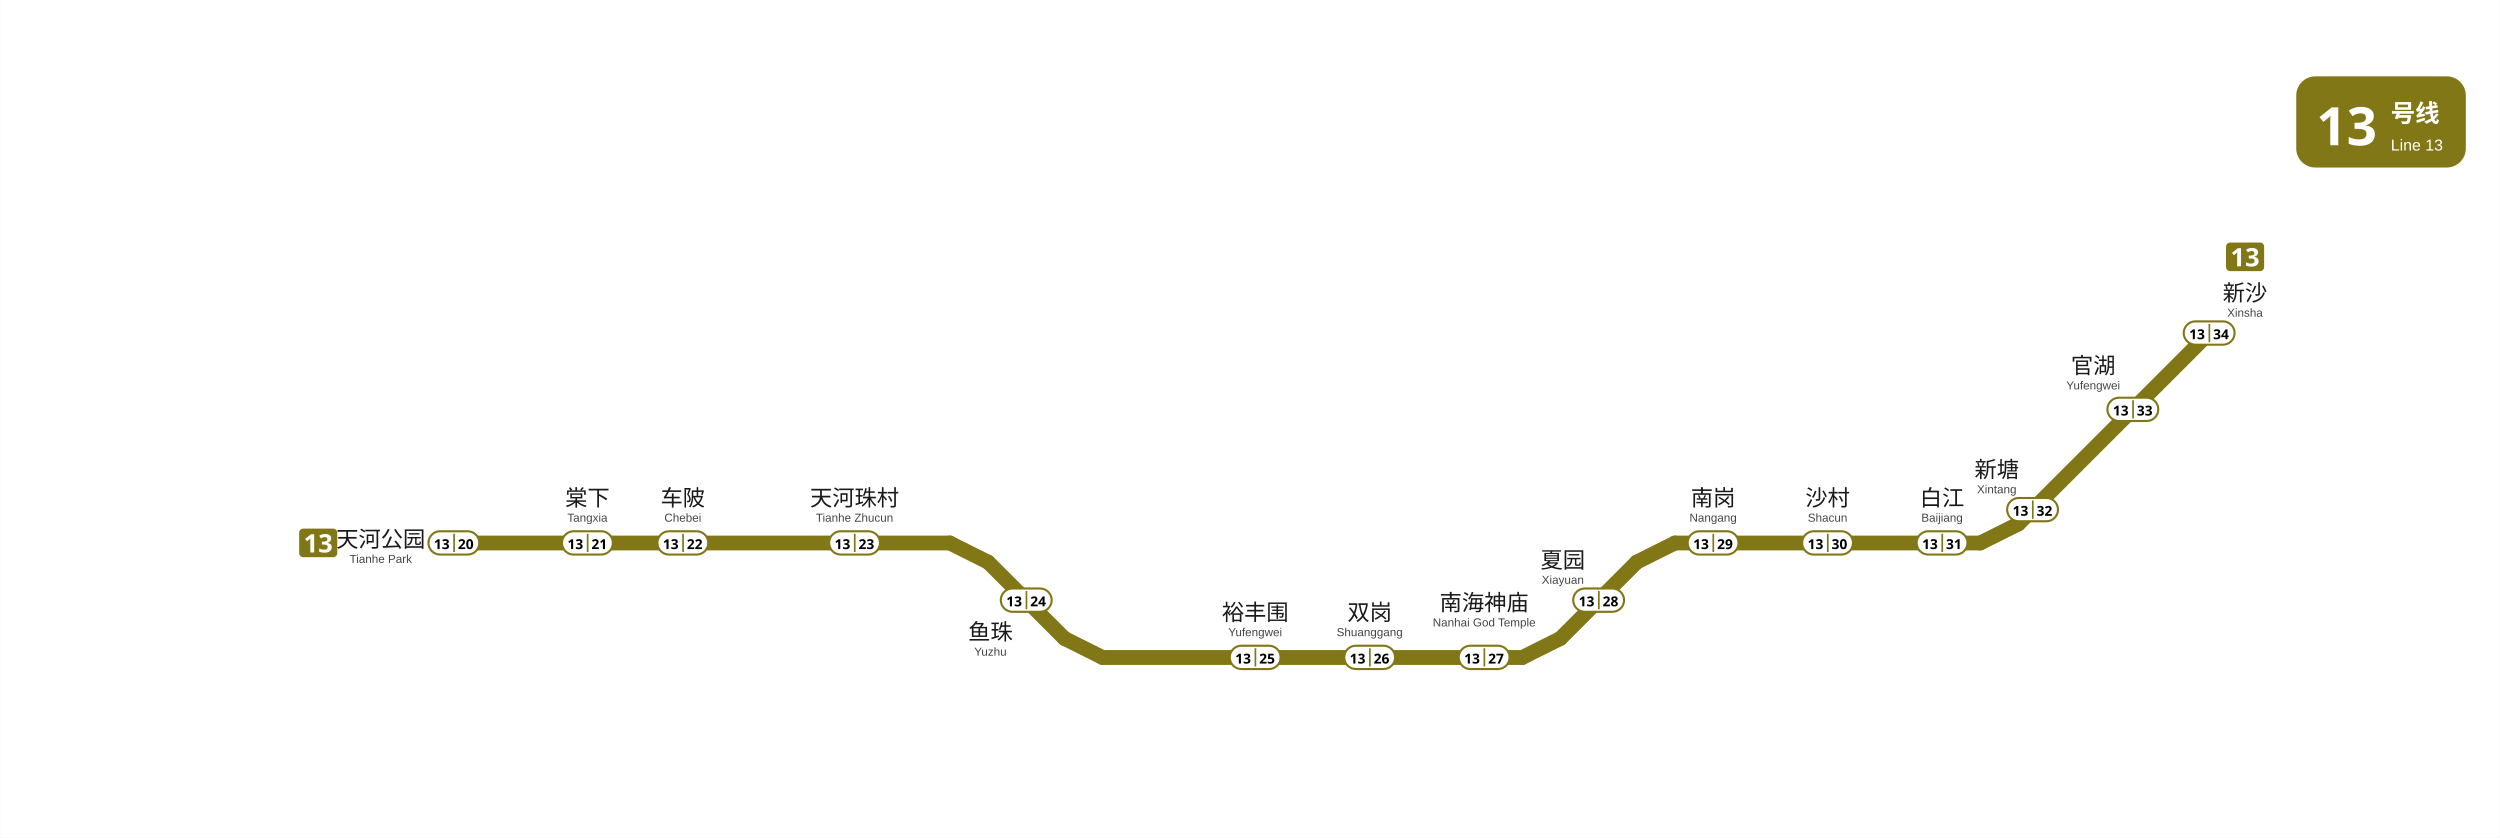
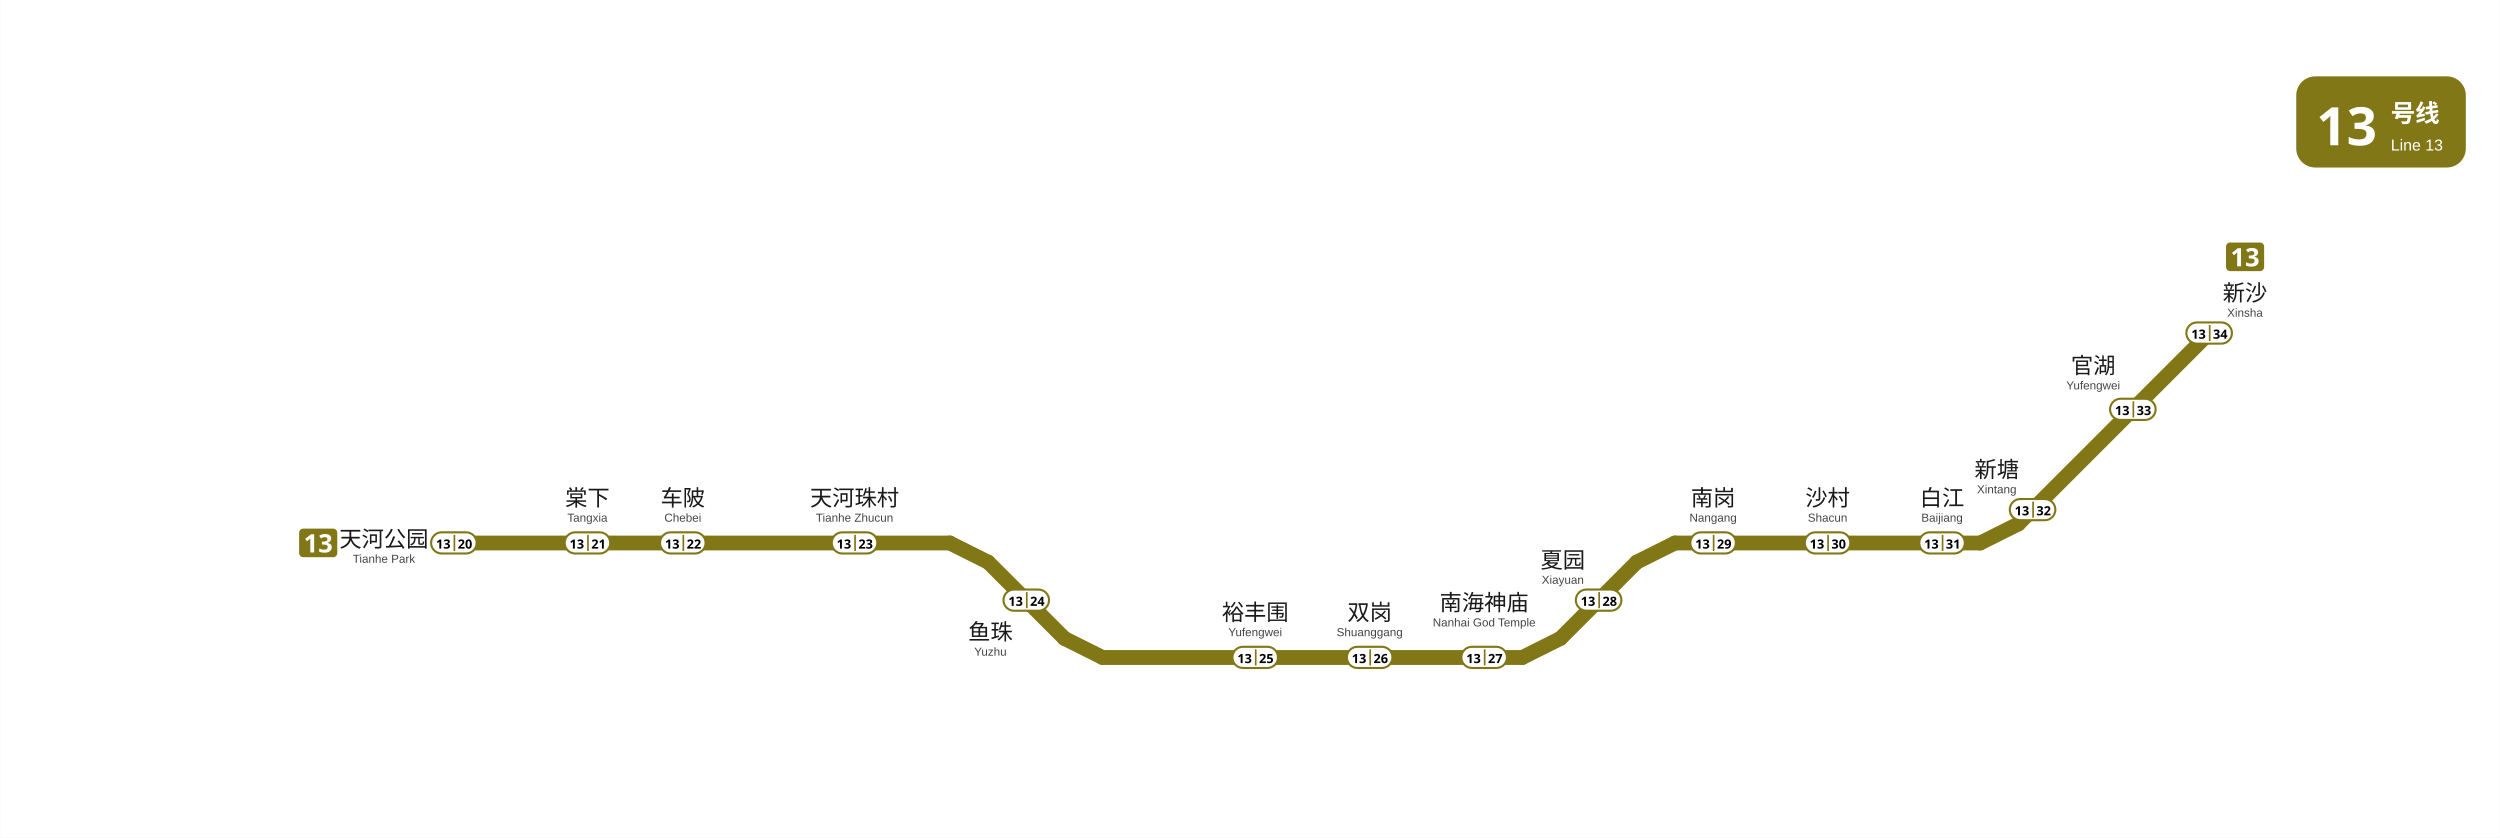
<svg xmlns="http://www.w3.org/2000/svg" viewBox="1662.5 754.1 1179.1 395.1" data-pins="南岗,南海神庙,双岗,夏园,天河公园,天河珠村,官湖,新塘,新沙,棠下,沙村,白江,裕丰围,车陂,鱼珠" width="1179" height="395">
  <rect x="1662.505" y="754.117" width="1179.078" height="395.133" fill="#ffffff" />
  <g id="走廊">
    <line x1="2596.50" y1="1010.25" x2="2452.50" y2="1010.25" style="fill:none;stroke:#827717;stroke-width:7;stroke-linecap:round" />
    <line x1="2380.50" y1="1064.25" x2="2182.50" y2="1064.25" style="fill:none;stroke:#827717;stroke-width:7;stroke-linecap:round" />
    <line x1="2164.50" y1="1055.25" x2="2128.50" y2="1019.25" style="fill:none;stroke:#827717;stroke-width:7;stroke-linecap:round" />
    <line x1="2434.50" y1="1019.25" x2="2398.50" y2="1055.25" style="fill:none;stroke:#827717;stroke-width:7;stroke-linecap:round" />
    <line x1="2704.50" y1="911.25" x2="2614.50" y2="1001.25" style="fill:none;stroke:#827717;stroke-width:7;stroke-linecap:round" />
    <line x1="2110.50" y1="1010.25" x2="1876.50" y2="1010.25" style="fill:none;stroke:#827717;stroke-width:7;stroke-linecap:round" />
    <line x1="2182.50" y1="1064.25" x2="2164.50" y2="1055.25" style="fill:none;stroke:#827717;stroke-width:7;stroke-linecap:round" />
    <line x1="2380.50" y1="1064.25" x2="2398.50" y2="1055.25" style="fill:none;stroke:#827717;stroke-width:7;stroke-linecap:round" />
    <line x1="2452.50" y1="1010.25" x2="2434.50" y2="1019.25" style="fill:none;stroke:#827717;stroke-width:7;stroke-linecap:round" />
    <line x1="2596.50" y1="1010.25" x2="2614.50" y2="1001.25" style="fill:none;stroke:#827717;stroke-width:7;stroke-linecap:round" />
    <line x1="2110.43" y1="1010.25" x2="2128.43" y2="1019.25" style="fill:none;stroke:#827717;stroke-width:7;stroke-linecap:round" />
  </g>
  <g id="线路徽标">
    <g data-badge="header" transform="translate(2745.58 790.117)" data-ink="#FFFFFF" data-box="2745.6,790.1,2825.6,833.1" data-chip="2745.6,790.1,2825.6,833.1">
      <rect x="0" y="0" width="80.0" height="43.0" rx="9.0" fill="#827717" />
      <text x="9.5" y="32.5" font-family="'Microsoft YaHei', sans-serif" font-size="25" font-weight="bold" fill="#FFFFFF">13</text>
      <text x="44.6" y="21.5" font-family="'Microsoft YaHei', sans-serif" font-size="11.5" font-weight="600" fill="#FFFFFF">号线</text>
      <text x="44.6" y="35.0" font-family="Arial, sans-serif" font-size="7.5" fill="#FFFFFF">Line 13</text>
    </g>
    <g data-badge="chip" transform="translate(1803.51 1003.46)" data-box="1803.5,1003.5,1821.5,1016.9">
      <path d="M16.04 13.49h-14.09c-1.07 0 -1.95 -0.88 -1.95 -1.95v-9.59c0 -1.07 0.88 -1.95 1.95 -1.95h14.09c1.07 0 1.95 0.88 1.95 1.95v9.59C17.99 12.61 17.11 13.49 16.04 13.49z" fill="#827717" />
      <path d="M7.08 11.24h-1.81v-4.96c0 -0.2 0 -0.47 0.01 -0.81c0.01 -0.34 0.02 -0.64 0.04 -0.89c-0.04 0.05 -0.13 0.13 -0.26 0.26c-0.13 0.12 -0.25 0.23 -0.37 0.33l-0.98 0.79l-0.88 -1.09l2.76 -2.2h1.49V11.24z" fill="#FFFFFF" />
      <path d="M15.12 4.59c0 0.59 -0.18 1.06 -0.53 1.42c-0.36 0.35 -0.79 0.59 -1.31 0.72v0.04c0.68 0.09 1.2 0.3 1.56 0.64c0.36 0.34 0.54 0.78 0.54 1.34c0 0.5 -0.12 0.94 -0.37 1.34c-0.24 0.4 -0.62 0.71 -1.13 0.94c-0.51 0.23 -1.16 0.34 -1.96 0.34c-0.93 0 -1.75 -0.16 -2.47 -0.47v-1.54c0.37 0.18 0.75 0.32 1.15 0.42s0.78 0.14 1.13 0.14c0.65 0 1.1 -0.11 1.36 -0.34c0.26 -0.22 0.39 -0.54 0.39 -0.95c0 -0.23 -0.06 -0.43 -0.18 -0.6s-0.33 -0.29 -0.63 -0.38c-0.3 -0.08 -0.72 -0.13 -1.25 -0.13h-0.65v-1.39h0.66c0.53 0 0.93 -0.05 1.21 -0.15c0.28 -0.1 0.46 -0.24 0.56 -0.41s0.15 -0.37 0.15 -0.59c0 -0.3 -0.09 -0.54 -0.28 -0.71c-0.19 -0.17 -0.5 -0.26 -0.94 -0.26c-0.41 0 -0.76 0.07 -1.07 0.22c-0.3 0.14 -0.56 0.28 -0.76 0.41l-0.84 -1.25c0.34 -0.24 0.73 -0.44 1.18 -0.6s0.99 -0.24 1.61 -0.24c0.88 0 1.58 0.18 2.09 0.53C14.86 3.44 15.12 3.94 15.12 4.59z" fill="#FFFFFF" />
    </g>
    <g data-badge="chip" transform="translate(2712.45 868.509)" data-box="2712.4,868.5,2730.4,882.0">
      <path d="M16.04 13.49h-14.09c-1.07 0 -1.95 -0.88 -1.95 -1.95v-9.59c0 -1.07 0.88 -1.95 1.95 -1.95h14.09c1.07 0 1.95 0.88 1.95 1.95v9.59C17.99 12.61 17.11 13.49 16.04 13.49z" fill="#827717" />
      <path d="M7.08 11.24h-1.81v-4.96c0 -0.2 0 -0.47 0.01 -0.81c0.01 -0.34 0.02 -0.64 0.04 -0.89c-0.04 0.05 -0.13 0.13 -0.26 0.26c-0.13 0.12 -0.25 0.23 -0.37 0.33l-0.98 0.79l-0.88 -1.09l2.76 -2.2h1.49V11.24z" fill="#FFFFFF" />
      <path d="M15.12 4.59c0 0.59 -0.18 1.06 -0.53 1.42c-0.36 0.35 -0.79 0.59 -1.31 0.72v0.04c0.68 0.09 1.2 0.3 1.56 0.64c0.36 0.34 0.54 0.78 0.54 1.34c0 0.5 -0.12 0.94 -0.37 1.34c-0.24 0.4 -0.62 0.71 -1.13 0.94c-0.51 0.23 -1.16 0.34 -1.96 0.34c-0.93 0 -1.75 -0.16 -2.47 -0.47v-1.54c0.37 0.18 0.75 0.32 1.15 0.42s0.78 0.14 1.13 0.14c0.65 0 1.1 -0.11 1.36 -0.34c0.26 -0.22 0.39 -0.54 0.39 -0.95c0 -0.23 -0.06 -0.43 -0.18 -0.6s-0.33 -0.29 -0.63 -0.38c-0.3 -0.08 -0.72 -0.13 -1.25 -0.13h-0.65v-1.39h0.66c0.53 0 0.93 -0.05 1.21 -0.15c0.28 -0.1 0.46 -0.24 0.56 -0.41s0.15 -0.37 0.15 -0.59c0 -0.3 -0.09 -0.54 -0.28 -0.71c-0.19 -0.17 -0.5 -0.26 -0.94 -0.26c-0.41 0 -0.76 0.07 -1.07 0.22c-0.3 0.14 -0.56 0.28 -0.76 0.41l-0.84 -1.25c0.34 -0.24 0.73 -0.44 1.18 -0.6s0.99 -0.24 1.61 -0.24c0.88 0 1.58 0.18 2.09 0.53C14.86 3.44 15.12 3.94 15.12 4.59z" fill="#FFFFFF" />
    </g>
  </g>
  <g id="站名标注" font-family="'Microsoft YaHei', 'PingFang SC', sans-serif">
-     <text x="1842.00" y="1012.14" text-anchor="middle" font-size="10.5" font-weight="500" fill="#1a1a1a">天河公园</text>
-     <text x="1842.00" y="1019.64" text-anchor="middle" font-size="5.5" font-family="Arial, sans-serif" fill="#444444">Tianhe Park</text>
+     <text x="1843.50" y="1012.08" text-anchor="middle" font-size="10.5" font-weight="500" fill="#1a1a1a">天河公园</text>
+     <text x="1843.50" y="1019.58" text-anchor="middle" font-size="5.5" font-family="Arial, sans-serif" fill="#444444">Tianhe Park</text>
    <text x="1939.50" y="992.70" text-anchor="middle" font-size="10.5" font-weight="500" fill="#1a1a1a">棠下</text>
    <text x="1939.50" y="1000.20" text-anchor="middle" font-size="5.5" font-family="Arial, sans-serif" fill="#444444">Tangxia</text>
    <text x="1984.50" y="992.70" text-anchor="middle" font-size="10.5" font-weight="500" fill="#1a1a1a">车陂</text>
    <text x="1984.50" y="1000.20" text-anchor="middle" font-size="5.5" font-family="Arial, sans-serif" fill="#444444">Chebei</text>
    <text x="2065.50" y="992.70" text-anchor="middle" font-size="10.5" font-weight="500" fill="#1a1a1a">天河珠村</text>
    <text x="2065.50" y="1000.20" text-anchor="middle" font-size="5.5" font-family="Arial, sans-serif" fill="#444444">Tianhe Zhucun</text>
    <text x="2129.60" y="1055.90" text-anchor="middle" font-size="10.5" font-weight="500" fill="#1a1a1a">鱼珠</text>
    <text x="2129.60" y="1063.40" text-anchor="middle" font-size="5.5" font-family="Arial, sans-serif" fill="#444444">Yuzhu</text>
    <text x="2254.50" y="1046.70" text-anchor="middle" font-size="10.5" font-weight="500" fill="#1a1a1a">裕丰围</text>
    <text x="2254.50" y="1054.20" text-anchor="middle" font-size="5.5" font-family="Arial, sans-serif" fill="#444444">Yufengwei</text>
    <text x="2308.50" y="1046.70" text-anchor="middle" font-size="10.5" font-weight="500" fill="#1a1a1a">双岗</text>
    <text x="2308.50" y="1054.20" text-anchor="middle" font-size="5.5" font-family="Arial, sans-serif" fill="#444444">Shuanggang</text>
    <text x="2362.50" y="1042.10" text-anchor="middle" font-size="10.5" font-weight="500" fill="#1a1a1a">南海神庙</text>
    <text x="2362.50" y="1049.60" text-anchor="middle" font-size="5.5" font-family="Arial, sans-serif" fill="#444444">Nanhai God Temple</text>
    <text x="2399.60" y="1022.00" text-anchor="middle" font-size="10.5" font-weight="500" fill="#1a1a1a">夏园</text>
    <text x="2399.60" y="1029.50" text-anchor="middle" font-size="5.5" font-family="Arial, sans-serif" fill="#444444">Xiayuan</text>
    <text x="2470.50" y="992.70" text-anchor="middle" font-size="10.5" font-weight="500" fill="#1a1a1a">南岗</text>
    <text x="2470.50" y="1000.20" text-anchor="middle" font-size="5.5" font-family="Arial, sans-serif" fill="#444444">Nangang</text>
    <text x="2524.50" y="992.70" text-anchor="middle" font-size="10.5" font-weight="500" fill="#1a1a1a">沙村</text>
    <text x="2524.50" y="1000.20" text-anchor="middle" font-size="5.5" font-family="Arial, sans-serif" fill="#444444">Shacun</text>
    <text x="2578.50" y="992.70" text-anchor="middle" font-size="10.5" font-weight="500" fill="#1a1a1a">白江</text>
    <text x="2578.50" y="1000.20" text-anchor="middle" font-size="5.5" font-family="Arial, sans-serif" fill="#444444">Baijiang</text>
    <text x="2649.80" y="930.30" text-anchor="middle" font-size="10.5" font-weight="500" fill="#1a1a1a">官湖</text>
    <text x="2649.80" y="937.80" text-anchor="middle" font-size="5.5" font-family="Arial, sans-serif" fill="#444444">Yufengwei</text>
    <text x="2721.40" y="896.00" text-anchor="middle" font-size="10.5" font-weight="500" fill="#1a1a1a">新沙</text>
    <text x="2721.40" y="903.50" text-anchor="middle" font-size="5.5" font-family="Arial, sans-serif" fill="#444444">Xinsha</text>
    <text x="2604.30" y="979.30" text-anchor="middle" font-size="10.5" font-weight="500" fill="#1a1a1a">新塘</text>
    <text x="2604.30" y="986.80" text-anchor="middle" font-size="5.5" font-family="Arial, sans-serif" fill="#444444">Xintang</text>
  </g>
  <g id="编号牌" font-family="'Microsoft YaHei', 'PingFang SC', sans-serif">
-     <rect x="1864.50" y="1004.70" width="24.00" height="11.00" rx="5.50" fill="#FFFFFF" stroke="#827717" stroke-width="1.0" />
-     <line x1="1876.60" y1="1005.90" x2="1876.60" y2="1014.50" stroke="#827717" stroke-width="0.8" />
-     <text x="1870.80" y="1010.59" text-anchor="middle" dominant-baseline="central" font-size="6.5" font-weight="700" fill="#000000">13</text>
-     <text x="1882.10" y="1010.59" text-anchor="middle" dominant-baseline="central" font-size="6.5" font-weight="700" fill="#000000">20</text>
-     <rect x="1927.50" y="1004.70" width="24.00" height="11.00" rx="5.50" fill="#FFFFFF" stroke="#827717" stroke-width="1.0" />
-     <line x1="1939.60" y1="1005.90" x2="1939.60" y2="1014.50" stroke="#827717" stroke-width="0.8" />
-     <text x="1933.80" y="1010.59" text-anchor="middle" dominant-baseline="central" font-size="6.5" font-weight="700" fill="#000000">13</text>
-     <text x="1945.10" y="1010.59" text-anchor="middle" dominant-baseline="central" font-size="6.5" font-weight="700" fill="#000000">21</text>
-     <rect x="1972.50" y="1004.70" width="24.00" height="11.00" rx="5.50" fill="#FFFFFF" stroke="#827717" stroke-width="1.0" />
-     <line x1="1984.60" y1="1005.90" x2="1984.60" y2="1014.50" stroke="#827717" stroke-width="0.8" />
-     <text x="1978.80" y="1010.59" text-anchor="middle" dominant-baseline="central" font-size="6.5" font-weight="700" fill="#000000">13</text>
-     <text x="1990.10" y="1010.59" text-anchor="middle" dominant-baseline="central" font-size="6.5" font-weight="700" fill="#000000">22</text>
-     <rect x="2053.50" y="1004.70" width="24.00" height="11.00" rx="5.50" fill="#FFFFFF" stroke="#827717" stroke-width="1.0" />
-     <line x1="2065.60" y1="1005.90" x2="2065.60" y2="1014.50" stroke="#827717" stroke-width="0.8" />
-     <text x="2059.80" y="1010.59" text-anchor="middle" dominant-baseline="central" font-size="6.5" font-weight="700" fill="#000000">13</text>
-     <text x="2071.10" y="1010.59" text-anchor="middle" dominant-baseline="central" font-size="6.5" font-weight="700" fill="#000000">23</text>
-     <rect x="2134.50" y="1031.70" width="24.00" height="11.00" rx="5.50" fill="#FFFFFF" stroke="#827717" stroke-width="1.0" />
-     <line x1="2146.60" y1="1032.90" x2="2146.60" y2="1041.50" stroke="#827717" stroke-width="0.8" />
-     <text x="2140.80" y="1037.59" text-anchor="middle" dominant-baseline="central" font-size="6.5" font-weight="700" fill="#000000">13</text>
-     <text x="2152.10" y="1037.59" text-anchor="middle" dominant-baseline="central" font-size="6.5" font-weight="700" fill="#000000">24</text>
-     <rect x="2242.50" y="1058.70" width="24.00" height="11.00" rx="5.50" fill="#FFFFFF" stroke="#827717" stroke-width="1.0" />
-     <line x1="2254.60" y1="1059.90" x2="2254.60" y2="1068.50" stroke="#827717" stroke-width="0.8" />
-     <text x="2248.80" y="1064.59" text-anchor="middle" dominant-baseline="central" font-size="6.5" font-weight="700" fill="#000000">13</text>
-     <text x="2260.10" y="1064.59" text-anchor="middle" dominant-baseline="central" font-size="6.5" font-weight="700" fill="#000000">25</text>
-     <rect x="2296.50" y="1058.70" width="24.00" height="11.00" rx="5.50" fill="#FFFFFF" stroke="#827717" stroke-width="1.0" />
-     <line x1="2308.60" y1="1059.90" x2="2308.60" y2="1068.50" stroke="#827717" stroke-width="0.8" />
-     <text x="2302.80" y="1064.59" text-anchor="middle" dominant-baseline="central" font-size="6.5" font-weight="700" fill="#000000">13</text>
-     <text x="2314.10" y="1064.59" text-anchor="middle" dominant-baseline="central" font-size="6.5" font-weight="700" fill="#000000">26</text>
-     <rect x="2350.50" y="1058.70" width="24.00" height="11.00" rx="5.50" fill="#FFFFFF" stroke="#827717" stroke-width="1.0" />
-     <line x1="2362.60" y1="1059.90" x2="2362.60" y2="1068.50" stroke="#827717" stroke-width="0.8" />
-     <text x="2356.80" y="1064.59" text-anchor="middle" dominant-baseline="central" font-size="6.5" font-weight="700" fill="#000000">13</text>
-     <text x="2368.10" y="1064.59" text-anchor="middle" dominant-baseline="central" font-size="6.5" font-weight="700" fill="#000000">27</text>
-     <rect x="2404.50" y="1031.70" width="24.00" height="11.00" rx="5.50" fill="#FFFFFF" stroke="#827717" stroke-width="1.0" />
-     <line x1="2416.60" y1="1032.90" x2="2416.60" y2="1041.50" stroke="#827717" stroke-width="0.8" />
-     <text x="2410.80" y="1037.59" text-anchor="middle" dominant-baseline="central" font-size="6.5" font-weight="700" fill="#000000">13</text>
-     <text x="2422.10" y="1037.59" text-anchor="middle" dominant-baseline="central" font-size="6.5" font-weight="700" fill="#000000">28</text>
-     <rect x="2458.50" y="1004.70" width="24.00" height="11.00" rx="5.50" fill="#FFFFFF" stroke="#827717" stroke-width="1.0" />
-     <line x1="2470.60" y1="1005.90" x2="2470.60" y2="1014.50" stroke="#827717" stroke-width="0.8" />
-     <text x="2464.80" y="1010.59" text-anchor="middle" dominant-baseline="central" font-size="6.5" font-weight="700" fill="#000000">13</text>
-     <text x="2476.10" y="1010.59" text-anchor="middle" dominant-baseline="central" font-size="6.5" font-weight="700" fill="#000000">29</text>
-     <rect x="2512.50" y="1004.70" width="24.00" height="11.00" rx="5.50" fill="#FFFFFF" stroke="#827717" stroke-width="1.0" />
-     <line x1="2524.60" y1="1005.90" x2="2524.60" y2="1014.50" stroke="#827717" stroke-width="0.8" />
-     <text x="2518.80" y="1010.59" text-anchor="middle" dominant-baseline="central" font-size="6.5" font-weight="700" fill="#000000">13</text>
-     <text x="2530.10" y="1010.59" text-anchor="middle" dominant-baseline="central" font-size="6.5" font-weight="700" fill="#000000">30</text>
-     <rect x="2566.50" y="1004.70" width="24.00" height="11.00" rx="5.50" fill="#FFFFFF" stroke="#827717" stroke-width="1.0" />
-     <line x1="2578.60" y1="1005.90" x2="2578.60" y2="1014.50" stroke="#827717" stroke-width="0.8" />
-     <text x="2572.80" y="1010.59" text-anchor="middle" dominant-baseline="central" font-size="6.5" font-weight="700" fill="#000000">13</text>
-     <text x="2584.10" y="1010.59" text-anchor="middle" dominant-baseline="central" font-size="6.5" font-weight="700" fill="#000000">31</text>
-     <rect x="2609.20" y="989.00" width="24.00" height="11.00" rx="5.50" fill="#FFFFFF" stroke="#827717" stroke-width="1.0" />
-     <line x1="2621.30" y1="990.20" x2="2621.30" y2="998.80" stroke="#827717" stroke-width="0.8" />
-     <text x="2615.50" y="994.89" text-anchor="middle" dominant-baseline="central" font-size="6.5" font-weight="700" fill="#000000">13</text>
-     <text x="2626.80" y="994.89" text-anchor="middle" dominant-baseline="central" font-size="6.5" font-weight="700" fill="#000000">32</text>
-     <rect x="2656.50" y="941.70" width="24.00" height="11.00" rx="5.50" fill="#FFFFFF" stroke="#827717" stroke-width="1.0" />
-     <line x1="2668.60" y1="942.90" x2="2668.60" y2="951.50" stroke="#827717" stroke-width="0.8" />
-     <text x="2662.80" y="947.59" text-anchor="middle" dominant-baseline="central" font-size="6.5" font-weight="700" fill="#000000">13</text>
-     <text x="2674.10" y="947.59" text-anchor="middle" dominant-baseline="central" font-size="6.5" font-weight="700" fill="#000000">33</text>
-     <rect x="2692.50" y="905.70" width="24.00" height="11.00" rx="5.50" fill="#FFFFFF" stroke="#827717" stroke-width="1.0" />
-     <line x1="2704.60" y1="906.90" x2="2704.60" y2="915.50" stroke="#827717" stroke-width="0.8" />
-     <text x="2698.80" y="911.59" text-anchor="middle" dominant-baseline="central" font-size="6.5" font-weight="700" fill="#000000">13</text>
-     <text x="2710.10" y="911.59" text-anchor="middle" dominant-baseline="central" font-size="6.5" font-weight="700" fill="#000000">34</text>
+     <rect x="1865.75" y="1005.20" width="21.50" height="10.00" rx="5.00" fill="#FFFFFF" stroke="#827717" stroke-width="1.0" />
+     <line x1="1876.75" y1="1006.40" x2="1876.75" y2="1014.00" stroke="#827717" stroke-width="0.8" />
+     <text x="1871.50" y="1010.56" text-anchor="middle" dominant-baseline="central" font-size="6.0" font-weight="700" fill="#000000">13</text>
+     <text x="1881.75" y="1010.56" text-anchor="middle" dominant-baseline="central" font-size="6.0" font-weight="700" fill="#000000">20</text>
+     <rect x="1928.75" y="1005.20" width="21.50" height="10.00" rx="5.00" fill="#FFFFFF" stroke="#827717" stroke-width="1.0" />
+     <line x1="1939.75" y1="1006.40" x2="1939.75" y2="1014.00" stroke="#827717" stroke-width="0.8" />
+     <text x="1934.50" y="1010.56" text-anchor="middle" dominant-baseline="central" font-size="6.0" font-weight="700" fill="#000000">13</text>
+     <text x="1944.75" y="1010.56" text-anchor="middle" dominant-baseline="central" font-size="6.0" font-weight="700" fill="#000000">21</text>
+     <rect x="1973.75" y="1005.20" width="21.50" height="10.00" rx="5.00" fill="#FFFFFF" stroke="#827717" stroke-width="1.0" />
+     <line x1="1984.75" y1="1006.40" x2="1984.75" y2="1014.00" stroke="#827717" stroke-width="0.8" />
+     <text x="1979.50" y="1010.56" text-anchor="middle" dominant-baseline="central" font-size="6.0" font-weight="700" fill="#000000">13</text>
+     <text x="1989.75" y="1010.56" text-anchor="middle" dominant-baseline="central" font-size="6.0" font-weight="700" fill="#000000">22</text>
+     <rect x="2054.75" y="1005.20" width="21.50" height="10.00" rx="5.00" fill="#FFFFFF" stroke="#827717" stroke-width="1.0" />
+     <line x1="2065.75" y1="1006.40" x2="2065.75" y2="1014.00" stroke="#827717" stroke-width="0.8" />
+     <text x="2060.50" y="1010.56" text-anchor="middle" dominant-baseline="central" font-size="6.0" font-weight="700" fill="#000000">13</text>
+     <text x="2070.75" y="1010.56" text-anchor="middle" dominant-baseline="central" font-size="6.0" font-weight="700" fill="#000000">23</text>
+     <rect x="2135.75" y="1032.20" width="21.50" height="10.00" rx="5.00" fill="#FFFFFF" stroke="#827717" stroke-width="1.0" />
+     <line x1="2146.75" y1="1033.40" x2="2146.75" y2="1041.00" stroke="#827717" stroke-width="0.8" />
+     <text x="2141.50" y="1037.56" text-anchor="middle" dominant-baseline="central" font-size="6.0" font-weight="700" fill="#000000">13</text>
+     <text x="2151.75" y="1037.56" text-anchor="middle" dominant-baseline="central" font-size="6.0" font-weight="700" fill="#000000">24</text>
+     <rect x="2243.75" y="1059.20" width="21.50" height="10.00" rx="5.00" fill="#FFFFFF" stroke="#827717" stroke-width="1.0" />
+     <line x1="2254.75" y1="1060.40" x2="2254.75" y2="1068.00" stroke="#827717" stroke-width="0.8" />
+     <text x="2249.50" y="1064.56" text-anchor="middle" dominant-baseline="central" font-size="6.0" font-weight="700" fill="#000000">13</text>
+     <text x="2259.75" y="1064.56" text-anchor="middle" dominant-baseline="central" font-size="6.0" font-weight="700" fill="#000000">25</text>
+     <rect x="2297.75" y="1059.20" width="21.50" height="10.00" rx="5.00" fill="#FFFFFF" stroke="#827717" stroke-width="1.0" />
+     <line x1="2308.75" y1="1060.40" x2="2308.75" y2="1068.00" stroke="#827717" stroke-width="0.8" />
+     <text x="2303.50" y="1064.56" text-anchor="middle" dominant-baseline="central" font-size="6.0" font-weight="700" fill="#000000">13</text>
+     <text x="2313.75" y="1064.56" text-anchor="middle" dominant-baseline="central" font-size="6.0" font-weight="700" fill="#000000">26</text>
+     <rect x="2351.75" y="1059.20" width="21.50" height="10.00" rx="5.00" fill="#FFFFFF" stroke="#827717" stroke-width="1.0" />
+     <line x1="2362.75" y1="1060.40" x2="2362.75" y2="1068.00" stroke="#827717" stroke-width="0.8" />
+     <text x="2357.50" y="1064.56" text-anchor="middle" dominant-baseline="central" font-size="6.0" font-weight="700" fill="#000000">13</text>
+     <text x="2367.75" y="1064.56" text-anchor="middle" dominant-baseline="central" font-size="6.0" font-weight="700" fill="#000000">27</text>
+     <rect x="2405.75" y="1032.20" width="21.50" height="10.00" rx="5.00" fill="#FFFFFF" stroke="#827717" stroke-width="1.0" />
+     <line x1="2416.75" y1="1033.40" x2="2416.75" y2="1041.00" stroke="#827717" stroke-width="0.8" />
+     <text x="2411.50" y="1037.56" text-anchor="middle" dominant-baseline="central" font-size="6.0" font-weight="700" fill="#000000">13</text>
+     <text x="2421.75" y="1037.56" text-anchor="middle" dominant-baseline="central" font-size="6.0" font-weight="700" fill="#000000">28</text>
+     <rect x="2459.75" y="1005.20" width="21.50" height="10.00" rx="5.00" fill="#FFFFFF" stroke="#827717" stroke-width="1.0" />
+     <line x1="2470.75" y1="1006.40" x2="2470.75" y2="1014.00" stroke="#827717" stroke-width="0.8" />
+     <text x="2465.50" y="1010.56" text-anchor="middle" dominant-baseline="central" font-size="6.0" font-weight="700" fill="#000000">13</text>
+     <text x="2475.75" y="1010.56" text-anchor="middle" dominant-baseline="central" font-size="6.0" font-weight="700" fill="#000000">29</text>
+     <rect x="2513.75" y="1005.20" width="21.50" height="10.00" rx="5.00" fill="#FFFFFF" stroke="#827717" stroke-width="1.0" />
+     <line x1="2524.75" y1="1006.40" x2="2524.75" y2="1014.00" stroke="#827717" stroke-width="0.8" />
+     <text x="2519.50" y="1010.56" text-anchor="middle" dominant-baseline="central" font-size="6.0" font-weight="700" fill="#000000">13</text>
+     <text x="2529.75" y="1010.56" text-anchor="middle" dominant-baseline="central" font-size="6.0" font-weight="700" fill="#000000">30</text>
+     <rect x="2567.75" y="1005.20" width="21.50" height="10.00" rx="5.00" fill="#FFFFFF" stroke="#827717" stroke-width="1.0" />
+     <line x1="2578.75" y1="1006.40" x2="2578.75" y2="1014.00" stroke="#827717" stroke-width="0.8" />
+     <text x="2573.50" y="1010.56" text-anchor="middle" dominant-baseline="central" font-size="6.0" font-weight="700" fill="#000000">13</text>
+     <text x="2583.75" y="1010.56" text-anchor="middle" dominant-baseline="central" font-size="6.0" font-weight="700" fill="#000000">31</text>
+     <rect x="2610.45" y="989.50" width="21.50" height="10.00" rx="5.00" fill="#FFFFFF" stroke="#827717" stroke-width="1.0" />
+     <line x1="2621.45" y1="990.70" x2="2621.45" y2="998.30" stroke="#827717" stroke-width="0.8" />
+     <text x="2616.20" y="994.86" text-anchor="middle" dominant-baseline="central" font-size="6.0" font-weight="700" fill="#000000">13</text>
+     <text x="2626.45" y="994.86" text-anchor="middle" dominant-baseline="central" font-size="6.0" font-weight="700" fill="#000000">32</text>
+     <rect x="2657.75" y="942.20" width="21.50" height="10.00" rx="5.00" fill="#FFFFFF" stroke="#827717" stroke-width="1.0" />
+     <line x1="2668.75" y1="943.40" x2="2668.75" y2="951.00" stroke="#827717" stroke-width="0.8" />
+     <text x="2663.50" y="947.56" text-anchor="middle" dominant-baseline="central" font-size="6.0" font-weight="700" fill="#000000">13</text>
+     <text x="2673.75" y="947.56" text-anchor="middle" dominant-baseline="central" font-size="6.0" font-weight="700" fill="#000000">33</text>
+     <rect x="2693.75" y="906.20" width="21.50" height="10.00" rx="5.00" fill="#FFFFFF" stroke="#827717" stroke-width="1.0" />
+     <line x1="2704.75" y1="907.40" x2="2704.75" y2="915.00" stroke="#827717" stroke-width="0.8" />
+     <text x="2699.50" y="911.56" text-anchor="middle" dominant-baseline="central" font-size="6.0" font-weight="700" fill="#000000">13</text>
+     <text x="2709.75" y="911.56" text-anchor="middle" dominant-baseline="central" font-size="6.0" font-weight="700" fill="#000000">34</text>
  </g>
</svg>
